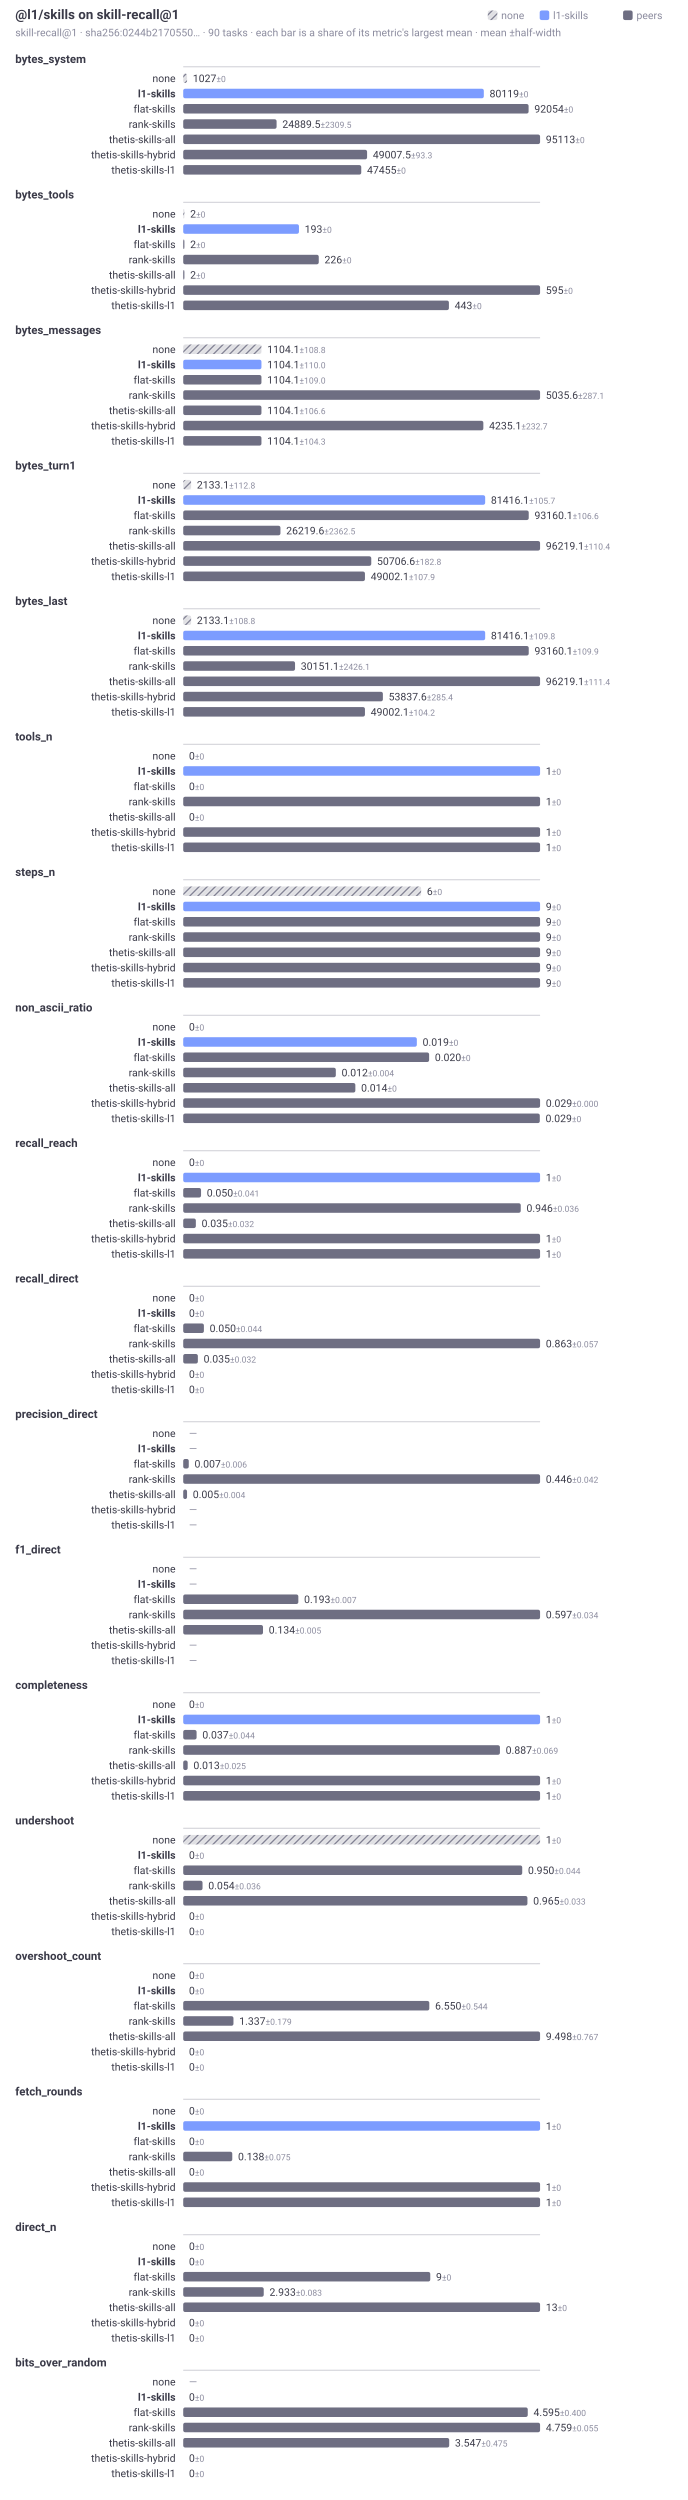
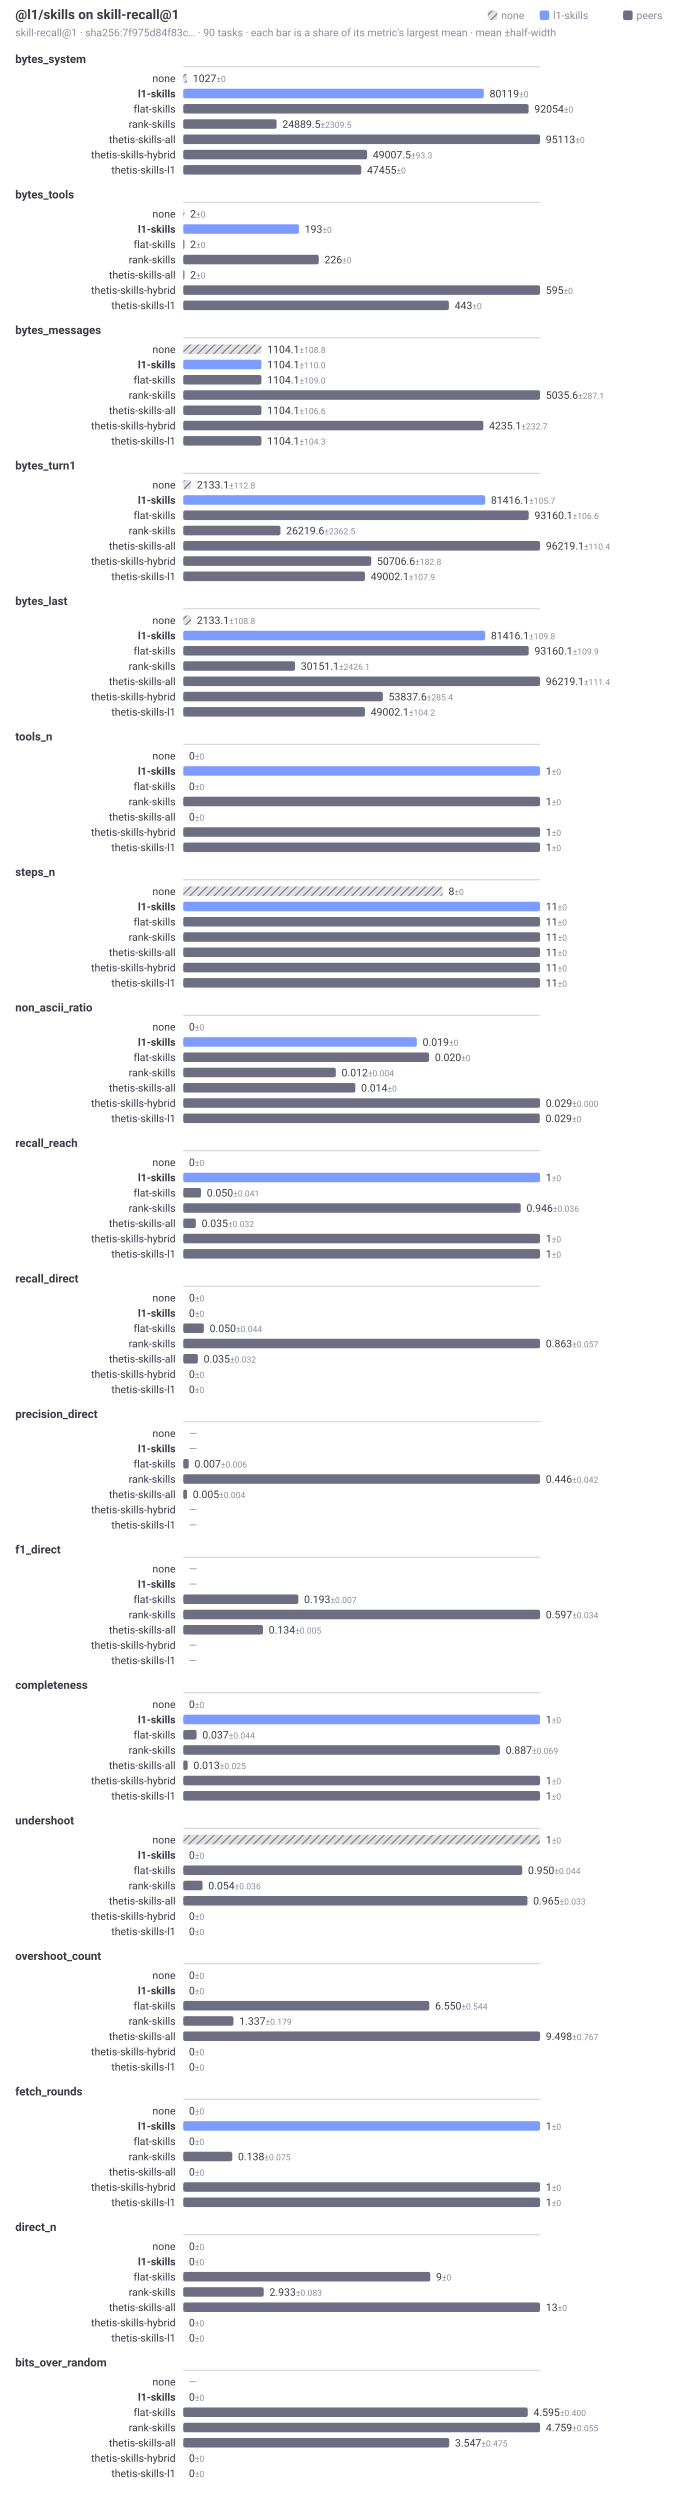
<svg xmlns="http://www.w3.org/2000/svg" width="720" height="2620" viewBox="0 0 720 2620" role="img" aria-labelledby="t d" font-family="system-ui, -apple-system, Segoe UI, Roboto, sans-serif">
  <style>.t{fill:#3a3a48}.f{fill:#8b8b9e}@media (prefers-color-scheme:dark){.t{fill:#d2d2dc}.f{fill:#9a9aae}}</style>
  <defs>
    <pattern id="hatch" width="6" height="6" patternUnits="userSpaceOnUse" patternTransform="rotate(45)">
      <rect width="6" height="6" fill="#6e6e82" fill-opacity="0.22" />
      <line x1="0" y1="0" x2="0" y2="6" stroke="#6e6e82" stroke-width="2" />
    </pattern>
  </defs>
  <text class="t" x="16" y="20" font-size="14" font-weight="600">@l1/skills on skill-recall@1</text>
-   <text class="f" x="16" y="38" font-size="11">skill-recall@1 · sha256:0244b2170550… · 90 tasks · each bar is a share of its metric's largest mean · mean ±half-width</text>
+   <text class="f" x="16" y="38" font-size="11">skill-recall@1 · sha256:7f975d84f83c… · 90 tasks · each bar is a share of its metric's largest mean · mean ±half-width</text>
  <rect x="653" y="11" width="10" height="10" rx="2" fill="#6e6e82" />
  <text class="f" x="667" y="20" font-size="11">peers</text>
  <rect x="565.6" y="11" width="10" height="10" rx="2" fill="#7c9cff" />
  <text class="f" x="579.6" y="20" font-size="11">l1-skills</text>
  <rect x="511.2" y="11" width="10" height="10" rx="2" fill="url(#hatch)" />
  <text class="f" x="525.2" y="20" font-size="11">none</text>
  <text class="t" x="16" y="66" font-size="12" font-weight="600">bytes_system</text>
  <line x1="192" y1="70" x2="566" y2="70" stroke="#6e6e82" stroke-opacity="0.35" stroke-width="1" />
  <text class="t" x="184" y="86" font-size="11" text-anchor="end">none</text>
  <rect x="192" y="77" width="4.04" height="10" rx="2" fill="url(#hatch)" />
  <text class="t" x="202.04" y="86" font-size="11">1027<tspan class="f" font-size="9"> ±0</tspan>
  </text>
  <text class="t" x="184" y="102" font-size="11" text-anchor="end" font-weight="600">l1-skills</text>
  <rect x="192" y="93" width="315.04" height="10" rx="2" fill="#7c9cff" />
  <text class="t" x="513.04" y="102" font-size="11">80119<tspan class="f" font-size="9"> ±0</tspan>
  </text>
  <text class="t" x="184" y="118" font-size="11" text-anchor="end">flat-skills</text>
  <rect x="192" y="109" width="361.97" height="10" rx="2" fill="#6e6e82" />
  <text class="t" x="559.97" y="118" font-size="11">92054<tspan class="f" font-size="9"> ±0</tspan>
  </text>
  <text class="t" x="184" y="134" font-size="11" text-anchor="end">rank-skills</text>
  <rect x="192" y="125" width="97.87" height="10" rx="2" fill="#6e6e82" />
  <text class="t" x="295.87" y="134" font-size="11">24889.5<tspan class="f" font-size="9"> ±2309.5</tspan>
  </text>
  <text class="t" x="184" y="150" font-size="11" text-anchor="end">thetis-skills-all</text>
  <rect x="192" y="141" width="374" height="10" rx="2" fill="#6e6e82" />
  <text class="t" x="572" y="150" font-size="11">95113<tspan class="f" font-size="9"> ±0</tspan>
  </text>
  <text class="t" x="184" y="166" font-size="11" text-anchor="end">thetis-skills-hybrid</text>
  <rect x="192" y="157" width="192.71" height="10" rx="2" fill="#6e6e82" />
  <text class="t" x="390.71" y="166" font-size="11">49007.5<tspan class="f" font-size="9"> ±93.3</tspan>
  </text>
  <text class="t" x="184" y="182" font-size="11" text-anchor="end">thetis-skills-l1</text>
  <rect x="192" y="173" width="186.6" height="10" rx="2" fill="#6e6e82" />
  <text class="t" x="384.6" y="182" font-size="11">47455<tspan class="f" font-size="9"> ±0</tspan>
  </text>
  <text class="t" x="16" y="208" font-size="12" font-weight="600">bytes_tools</text>
  <line x1="192" y1="212" x2="566" y2="212" stroke="#6e6e82" stroke-opacity="0.35" stroke-width="1" />
  <text class="t" x="184" y="228" font-size="11" text-anchor="end">none</text>
  <rect x="192" y="219" width="1.26" height="10" rx="2" fill="url(#hatch)" />
  <text class="t" x="199.26" y="228" font-size="11">2<tspan class="f" font-size="9"> ±0</tspan>
  </text>
  <text class="t" x="184" y="244" font-size="11" text-anchor="end" font-weight="600">l1-skills</text>
  <rect x="192" y="235" width="121.31" height="10" rx="2" fill="#7c9cff" />
  <text class="t" x="319.31" y="244" font-size="11">193<tspan class="f" font-size="9"> ±0</tspan>
  </text>
  <text class="t" x="184" y="260" font-size="11" text-anchor="end">flat-skills</text>
  <rect x="192" y="251" width="1.26" height="10" rx="2" fill="#6e6e82" />
  <text class="t" x="199.26" y="260" font-size="11">2<tspan class="f" font-size="9"> ±0</tspan>
  </text>
  <text class="t" x="184" y="276" font-size="11" text-anchor="end">rank-skills</text>
  <rect x="192" y="267" width="142.06" height="10" rx="2" fill="#6e6e82" />
  <text class="t" x="340.06" y="276" font-size="11">226<tspan class="f" font-size="9"> ±0</tspan>
  </text>
  <text class="t" x="184" y="292" font-size="11" text-anchor="end">thetis-skills-all</text>
  <rect x="192" y="283" width="1.26" height="10" rx="2" fill="#6e6e82" />
  <text class="t" x="199.26" y="292" font-size="11">2<tspan class="f" font-size="9"> ±0</tspan>
  </text>
  <text class="t" x="184" y="308" font-size="11" text-anchor="end">thetis-skills-hybrid</text>
  <rect x="192" y="299" width="374" height="10" rx="2" fill="#6e6e82" />
  <text class="t" x="572" y="308" font-size="11">595<tspan class="f" font-size="9"> ±0</tspan>
  </text>
  <text class="t" x="184" y="324" font-size="11" text-anchor="end">thetis-skills-l1</text>
  <rect x="192" y="315" width="278.46" height="10" rx="2" fill="#6e6e82" />
  <text class="t" x="476.46" y="324" font-size="11">443<tspan class="f" font-size="9"> ±0</tspan>
  </text>
  <text class="t" x="16" y="350" font-size="12" font-weight="600">bytes_messages</text>
  <line x1="192" y1="354" x2="566" y2="354" stroke="#6e6e82" stroke-opacity="0.35" stroke-width="1" />
  <text class="t" x="184" y="370" font-size="11" text-anchor="end">none</text>
  <rect x="192" y="361" width="82" height="10" rx="2" fill="url(#hatch)" />
  <text class="t" x="280" y="370" font-size="11">1104.1<tspan class="f" font-size="9"> ±108.8</tspan>
  </text>
  <text class="t" x="184" y="386" font-size="11" text-anchor="end" font-weight="600">l1-skills</text>
  <rect x="192" y="377" width="82" height="10" rx="2" fill="#7c9cff" />
  <text class="t" x="280" y="386" font-size="11">1104.1<tspan class="f" font-size="9"> ±110.0</tspan>
  </text>
  <text class="t" x="184" y="402" font-size="11" text-anchor="end">flat-skills</text>
  <rect x="192" y="393" width="82" height="10" rx="2" fill="#6e6e82" />
  <text class="t" x="280" y="402" font-size="11">1104.1<tspan class="f" font-size="9"> ±109.0</tspan>
  </text>
  <text class="t" x="184" y="418" font-size="11" text-anchor="end">rank-skills</text>
  <rect x="192" y="409" width="374" height="10" rx="2" fill="#6e6e82" />
  <text class="t" x="572" y="418" font-size="11">5035.6<tspan class="f" font-size="9"> ±287.1</tspan>
  </text>
  <text class="t" x="184" y="434" font-size="11" text-anchor="end">thetis-skills-all</text>
  <rect x="192" y="425" width="82" height="10" rx="2" fill="#6e6e82" />
  <text class="t" x="280" y="434" font-size="11">1104.1<tspan class="f" font-size="9"> ±106.6</tspan>
  </text>
  <text class="t" x="184" y="450" font-size="11" text-anchor="end">thetis-skills-hybrid</text>
  <rect x="192" y="441" width="314.55" height="10" rx="2" fill="#6e6e82" />
  <text class="t" x="512.55" y="450" font-size="11">4235.1<tspan class="f" font-size="9"> ±232.7</tspan>
  </text>
  <text class="t" x="184" y="466" font-size="11" text-anchor="end">thetis-skills-l1</text>
  <rect x="192" y="457" width="82" height="10" rx="2" fill="#6e6e82" />
  <text class="t" x="280" y="466" font-size="11">1104.1<tspan class="f" font-size="9"> ±104.3</tspan>
  </text>
  <text class="t" x="16" y="492" font-size="12" font-weight="600">bytes_turn1</text>
  <line x1="192" y1="496" x2="566" y2="496" stroke="#6e6e82" stroke-opacity="0.35" stroke-width="1" />
  <text class="t" x="184" y="512" font-size="11" text-anchor="end">none</text>
  <rect x="192" y="503" width="8.29" height="10" rx="2" fill="url(#hatch)" />
  <text class="t" x="206.29" y="512" font-size="11">2133.1<tspan class="f" font-size="9"> ±112.8</tspan>
  </text>
  <text class="t" x="184" y="528" font-size="11" text-anchor="end" font-weight="600">l1-skills</text>
  <rect x="192" y="519" width="316.46" height="10" rx="2" fill="#7c9cff" />
  <text class="t" x="514.46" y="528" font-size="11">81416.1<tspan class="f" font-size="9"> ±105.7</tspan>
  </text>
  <text class="t" x="184" y="544" font-size="11" text-anchor="end">flat-skills</text>
  <rect x="192" y="535" width="362.11" height="10" rx="2" fill="#6e6e82" />
  <text class="t" x="560.11" y="544" font-size="11">93160.1<tspan class="f" font-size="9"> ±106.6</tspan>
  </text>
  <text class="t" x="184" y="560" font-size="11" text-anchor="end">rank-skills</text>
  <rect x="192" y="551" width="101.91" height="10" rx="2" fill="#6e6e82" />
  <text class="t" x="299.91" y="560" font-size="11">26219.6<tspan class="f" font-size="9"> ±2362.5</tspan>
  </text>
  <text class="t" x="184" y="576" font-size="11" text-anchor="end">thetis-skills-all</text>
  <rect x="192" y="567" width="374" height="10" rx="2" fill="#6e6e82" />
  <text class="t" x="572" y="576" font-size="11">96219.1<tspan class="f" font-size="9"> ±110.4</tspan>
  </text>
  <text class="t" x="184" y="592" font-size="11" text-anchor="end">thetis-skills-hybrid</text>
  <rect x="192" y="583" width="197.09" height="10" rx="2" fill="#6e6e82" />
  <text class="t" x="395.09" y="592" font-size="11">50706.6<tspan class="f" font-size="9"> ±182.8</tspan>
  </text>
  <text class="t" x="184" y="608" font-size="11" text-anchor="end">thetis-skills-l1</text>
  <rect x="192" y="599" width="190.47" height="10" rx="2" fill="#6e6e82" />
  <text class="t" x="388.47" y="608" font-size="11">49002.1<tspan class="f" font-size="9"> ±107.9</tspan>
  </text>
  <text class="t" x="16" y="634" font-size="12" font-weight="600">bytes_last</text>
  <line x1="192" y1="638" x2="566" y2="638" stroke="#6e6e82" stroke-opacity="0.35" stroke-width="1" />
  <text class="t" x="184" y="654" font-size="11" text-anchor="end">none</text>
  <rect x="192" y="645" width="8.29" height="10" rx="2" fill="url(#hatch)" />
  <text class="t" x="206.29" y="654" font-size="11">2133.1<tspan class="f" font-size="9"> ±108.8</tspan>
  </text>
  <text class="t" x="184" y="670" font-size="11" text-anchor="end" font-weight="600">l1-skills</text>
  <rect x="192" y="661" width="316.46" height="10" rx="2" fill="#7c9cff" />
  <text class="t" x="514.46" y="670" font-size="11">81416.1<tspan class="f" font-size="9"> ±109.8</tspan>
  </text>
  <text class="t" x="184" y="686" font-size="11" text-anchor="end">flat-skills</text>
  <rect x="192" y="677" width="362.11" height="10" rx="2" fill="#6e6e82" />
  <text class="t" x="560.11" y="686" font-size="11">93160.1<tspan class="f" font-size="9"> ±109.9</tspan>
  </text>
  <text class="t" x="184" y="702" font-size="11" text-anchor="end">rank-skills</text>
  <rect x="192" y="693" width="117.2" height="10" rx="2" fill="#6e6e82" />
  <text class="t" x="315.2" y="702" font-size="11">30151.1<tspan class="f" font-size="9"> ±2426.1</tspan>
  </text>
  <text class="t" x="184" y="718" font-size="11" text-anchor="end">thetis-skills-all</text>
  <rect x="192" y="709" width="374" height="10" rx="2" fill="#6e6e82" />
  <text class="t" x="572" y="718" font-size="11">96219.1<tspan class="f" font-size="9"> ±111.4</tspan>
  </text>
  <text class="t" x="184" y="734" font-size="11" text-anchor="end">thetis-skills-hybrid</text>
  <rect x="192" y="725" width="209.26" height="10" rx="2" fill="#6e6e82" />
  <text class="t" x="407.26" y="734" font-size="11">53837.6<tspan class="f" font-size="9"> ±285.4</tspan>
  </text>
  <text class="t" x="184" y="750" font-size="11" text-anchor="end">thetis-skills-l1</text>
  <rect x="192" y="741" width="190.47" height="10" rx="2" fill="#6e6e82" />
  <text class="t" x="388.47" y="750" font-size="11">49002.1<tspan class="f" font-size="9"> ±104.2</tspan>
  </text>
  <text class="t" x="16" y="776" font-size="12" font-weight="600">tools_n</text>
  <line x1="192" y1="780" x2="566" y2="780" stroke="#6e6e82" stroke-opacity="0.35" stroke-width="1" />
  <text class="t" x="184" y="796" font-size="11" text-anchor="end">none</text>
  <rect x="192" y="787" width="0" height="10" rx="2" fill="url(#hatch)" />
  <text class="t" x="198" y="796" font-size="11">0<tspan class="f" font-size="9"> ±0</tspan>
  </text>
  <text class="t" x="184" y="812" font-size="11" text-anchor="end" font-weight="600">l1-skills</text>
  <rect x="192" y="803" width="374" height="10" rx="2" fill="#7c9cff" />
  <text class="t" x="572" y="812" font-size="11">1<tspan class="f" font-size="9"> ±0</tspan>
  </text>
  <text class="t" x="184" y="828" font-size="11" text-anchor="end">flat-skills</text>
  <rect x="192" y="819" width="0" height="10" rx="2" fill="#6e6e82" />
  <text class="t" x="198" y="828" font-size="11">0<tspan class="f" font-size="9"> ±0</tspan>
  </text>
  <text class="t" x="184" y="844" font-size="11" text-anchor="end">rank-skills</text>
  <rect x="192" y="835" width="374" height="10" rx="2" fill="#6e6e82" />
  <text class="t" x="572" y="844" font-size="11">1<tspan class="f" font-size="9"> ±0</tspan>
  </text>
  <text class="t" x="184" y="860" font-size="11" text-anchor="end">thetis-skills-all</text>
  <rect x="192" y="851" width="0" height="10" rx="2" fill="#6e6e82" />
  <text class="t" x="198" y="860" font-size="11">0<tspan class="f" font-size="9"> ±0</tspan>
  </text>
  <text class="t" x="184" y="876" font-size="11" text-anchor="end">thetis-skills-hybrid</text>
  <rect x="192" y="867" width="374" height="10" rx="2" fill="#6e6e82" />
  <text class="t" x="572" y="876" font-size="11">1<tspan class="f" font-size="9"> ±0</tspan>
  </text>
  <text class="t" x="184" y="892" font-size="11" text-anchor="end">thetis-skills-l1</text>
  <rect x="192" y="883" width="374" height="10" rx="2" fill="#6e6e82" />
  <text class="t" x="572" y="892" font-size="11">1<tspan class="f" font-size="9"> ±0</tspan>
  </text>
  <text class="t" x="16" y="918" font-size="12" font-weight="600">steps_n</text>
  <line x1="192" y1="922" x2="566" y2="922" stroke="#6e6e82" stroke-opacity="0.35" stroke-width="1" />
  <text class="t" x="184" y="938" font-size="11" text-anchor="end">none</text>
-   <rect x="192" y="929" width="249.33" height="10" rx="2" fill="url(#hatch)" />
-   <text class="t" x="447.33" y="938" font-size="11">6<tspan class="f" font-size="9"> ±0</tspan>
+   <rect x="192" y="929" width="272" height="10" rx="2" fill="url(#hatch)" />
+   <text class="t" x="470" y="938" font-size="11">8<tspan class="f" font-size="9"> ±0</tspan>
  </text>
  <text class="t" x="184" y="954" font-size="11" text-anchor="end" font-weight="600">l1-skills</text>
  <rect x="192" y="945" width="374" height="10" rx="2" fill="#7c9cff" />
-   <text class="t" x="572" y="954" font-size="11">9<tspan class="f" font-size="9"> ±0</tspan>
+   <text class="t" x="572" y="954" font-size="11">11<tspan class="f" font-size="9"> ±0</tspan>
  </text>
  <text class="t" x="184" y="970" font-size="11" text-anchor="end">flat-skills</text>
  <rect x="192" y="961" width="374" height="10" rx="2" fill="#6e6e82" />
-   <text class="t" x="572" y="970" font-size="11">9<tspan class="f" font-size="9"> ±0</tspan>
+   <text class="t" x="572" y="970" font-size="11">11<tspan class="f" font-size="9"> ±0</tspan>
  </text>
  <text class="t" x="184" y="986" font-size="11" text-anchor="end">rank-skills</text>
  <rect x="192" y="977" width="374" height="10" rx="2" fill="#6e6e82" />
-   <text class="t" x="572" y="986" font-size="11">9<tspan class="f" font-size="9"> ±0</tspan>
+   <text class="t" x="572" y="986" font-size="11">11<tspan class="f" font-size="9"> ±0</tspan>
  </text>
  <text class="t" x="184" y="1002" font-size="11" text-anchor="end">thetis-skills-all</text>
  <rect x="192" y="993" width="374" height="10" rx="2" fill="#6e6e82" />
-   <text class="t" x="572" y="1002" font-size="11">9<tspan class="f" font-size="9"> ±0</tspan>
+   <text class="t" x="572" y="1002" font-size="11">11<tspan class="f" font-size="9"> ±0</tspan>
  </text>
  <text class="t" x="184" y="1018" font-size="11" text-anchor="end">thetis-skills-hybrid</text>
  <rect x="192" y="1009" width="374" height="10" rx="2" fill="#6e6e82" />
-   <text class="t" x="572" y="1018" font-size="11">9<tspan class="f" font-size="9"> ±0</tspan>
+   <text class="t" x="572" y="1018" font-size="11">11<tspan class="f" font-size="9"> ±0</tspan>
  </text>
  <text class="t" x="184" y="1034" font-size="11" text-anchor="end">thetis-skills-l1</text>
  <rect x="192" y="1025" width="374" height="10" rx="2" fill="#6e6e82" />
-   <text class="t" x="572" y="1034" font-size="11">9<tspan class="f" font-size="9"> ±0</tspan>
+   <text class="t" x="572" y="1034" font-size="11">11<tspan class="f" font-size="9"> ±0</tspan>
  </text>
  <text class="t" x="16" y="1060" font-size="12" font-weight="600">non_ascii_ratio</text>
  <line x1="192" y1="1064" x2="566" y2="1064" stroke="#6e6e82" stroke-opacity="0.35" stroke-width="1" />
  <text class="t" x="184" y="1080" font-size="11" text-anchor="end">none</text>
  <rect x="192" y="1071" width="0" height="10" rx="2" fill="url(#hatch)" />
  <text class="t" x="198" y="1080" font-size="11">0<tspan class="f" font-size="9"> ±0</tspan>
  </text>
  <text class="t" x="184" y="1096" font-size="11" text-anchor="end" font-weight="600">l1-skills</text>
  <rect x="192" y="1087" width="244.85" height="10" rx="2" fill="#7c9cff" />
  <text class="t" x="442.85" y="1096" font-size="11">0.019<tspan class="f" font-size="9"> ±0</tspan>
  </text>
  <text class="t" x="184" y="1112" font-size="11" text-anchor="end">flat-skills</text>
  <rect x="192" y="1103" width="257.73" height="10" rx="2" fill="#6e6e82" />
  <text class="t" x="455.73" y="1112" font-size="11">0.020<tspan class="f" font-size="9"> ±0</tspan>
  </text>
  <text class="t" x="184" y="1128" font-size="11" text-anchor="end">rank-skills</text>
  <rect x="192" y="1119" width="159.94" height="10" rx="2" fill="#6e6e82" />
  <text class="t" x="357.94" y="1128" font-size="11">0.012<tspan class="f" font-size="9"> ±0.004</tspan>
  </text>
  <text class="t" x="184" y="1144" font-size="11" text-anchor="end">thetis-skills-all</text>
  <rect x="192" y="1135" width="180.41" height="10" rx="2" fill="#6e6e82" />
  <text class="t" x="378.41" y="1144" font-size="11">0.014<tspan class="f" font-size="9"> ±0</tspan>
  </text>
  <text class="t" x="184" y="1160" font-size="11" text-anchor="end">thetis-skills-hybrid</text>
  <rect x="192" y="1151" width="374" height="10" rx="2" fill="#6e6e82" />
  <text class="t" x="572" y="1160" font-size="11">0.029<tspan class="f" font-size="9"> ±0.000</tspan>
  </text>
  <text class="t" x="184" y="1176" font-size="11" text-anchor="end">thetis-skills-l1</text>
  <rect x="192" y="1167" width="373.71" height="10" rx="2" fill="#6e6e82" />
  <text class="t" x="571.71" y="1176" font-size="11">0.029<tspan class="f" font-size="9"> ±0</tspan>
  </text>
  <text class="t" x="16" y="1202" font-size="12" font-weight="600">recall_reach</text>
  <line x1="192" y1="1206" x2="566" y2="1206" stroke="#6e6e82" stroke-opacity="0.35" stroke-width="1" />
  <text class="t" x="184" y="1222" font-size="11" text-anchor="end">none</text>
  <rect x="192" y="1213" width="0" height="10" rx="2" fill="url(#hatch)" />
  <text class="t" x="198" y="1222" font-size="11">0<tspan class="f" font-size="9"> ±0</tspan>
  </text>
  <text class="t" x="184" y="1238" font-size="11" text-anchor="end" font-weight="600">l1-skills</text>
  <rect x="192" y="1229" width="374" height="10" rx="2" fill="#7c9cff" />
  <text class="t" x="572" y="1238" font-size="11">1<tspan class="f" font-size="9"> ±0</tspan>
  </text>
  <text class="t" x="184" y="1254" font-size="11" text-anchor="end">flat-skills</text>
  <rect x="192" y="1245" width="18.7" height="10" rx="2" fill="#6e6e82" />
  <text class="t" x="216.7" y="1254" font-size="11">0.050<tspan class="f" font-size="9"> ±0.041</tspan>
  </text>
  <text class="t" x="184" y="1270" font-size="11" text-anchor="end">rank-skills</text>
  <rect x="192" y="1261" width="353.74" height="10" rx="2" fill="#6e6e82" />
  <text class="t" x="551.74" y="1270" font-size="11">0.946<tspan class="f" font-size="9"> ±0.036</tspan>
  </text>
  <text class="t" x="184" y="1286" font-size="11" text-anchor="end">thetis-skills-all</text>
  <rect x="192" y="1277" width="13.25" height="10" rx="2" fill="#6e6e82" />
  <text class="t" x="211.25" y="1286" font-size="11">0.035<tspan class="f" font-size="9"> ±0.032</tspan>
  </text>
  <text class="t" x="184" y="1302" font-size="11" text-anchor="end">thetis-skills-hybrid</text>
  <rect x="192" y="1293" width="374" height="10" rx="2" fill="#6e6e82" />
  <text class="t" x="572" y="1302" font-size="11">1<tspan class="f" font-size="9"> ±0</tspan>
  </text>
  <text class="t" x="184" y="1318" font-size="11" text-anchor="end">thetis-skills-l1</text>
  <rect x="192" y="1309" width="374" height="10" rx="2" fill="#6e6e82" />
  <text class="t" x="572" y="1318" font-size="11">1<tspan class="f" font-size="9"> ±0</tspan>
  </text>
  <text class="t" x="16" y="1344" font-size="12" font-weight="600">recall_direct</text>
  <line x1="192" y1="1348" x2="566" y2="1348" stroke="#6e6e82" stroke-opacity="0.35" stroke-width="1" />
  <text class="t" x="184" y="1364" font-size="11" text-anchor="end">none</text>
  <rect x="192" y="1355" width="0" height="10" rx="2" fill="url(#hatch)" />
  <text class="t" x="198" y="1364" font-size="11">0<tspan class="f" font-size="9"> ±0</tspan>
  </text>
  <text class="t" x="184" y="1380" font-size="11" text-anchor="end" font-weight="600">l1-skills</text>
  <rect x="192" y="1371" width="0" height="10" rx="2" fill="#7c9cff" />
  <text class="t" x="198" y="1380" font-size="11">0<tspan class="f" font-size="9"> ±0</tspan>
  </text>
  <text class="t" x="184" y="1396" font-size="11" text-anchor="end">flat-skills</text>
  <rect x="192" y="1387" width="21.68" height="10" rx="2" fill="#6e6e82" />
  <text class="t" x="219.68" y="1396" font-size="11">0.050<tspan class="f" font-size="9"> ±0.044</tspan>
  </text>
  <text class="t" x="184" y="1412" font-size="11" text-anchor="end">rank-skills</text>
  <rect x="192" y="1403" width="374" height="10" rx="2" fill="#6e6e82" />
  <text class="t" x="572" y="1412" font-size="11">0.863<tspan class="f" font-size="9"> ±0.057</tspan>
  </text>
  <text class="t" x="184" y="1428" font-size="11" text-anchor="end">thetis-skills-all</text>
  <rect x="192" y="1419" width="15.36" height="10" rx="2" fill="#6e6e82" />
  <text class="t" x="213.36" y="1428" font-size="11">0.035<tspan class="f" font-size="9"> ±0.032</tspan>
  </text>
  <text class="t" x="184" y="1444" font-size="11" text-anchor="end">thetis-skills-hybrid</text>
  <rect x="192" y="1435" width="0" height="10" rx="2" fill="#6e6e82" />
  <text class="t" x="198" y="1444" font-size="11">0<tspan class="f" font-size="9"> ±0</tspan>
  </text>
  <text class="t" x="184" y="1460" font-size="11" text-anchor="end">thetis-skills-l1</text>
  <rect x="192" y="1451" width="0" height="10" rx="2" fill="#6e6e82" />
  <text class="t" x="198" y="1460" font-size="11">0<tspan class="f" font-size="9"> ±0</tspan>
  </text>
  <text class="t" x="16" y="1486" font-size="12" font-weight="600">precision_direct</text>
  <line x1="192" y1="1490" x2="566" y2="1490" stroke="#6e6e82" stroke-opacity="0.35" stroke-width="1" />
  <text class="t" x="184" y="1506" font-size="11" text-anchor="end">none</text>
  <rect x="192" y="1497" width="0" height="10" rx="2" fill="url(#hatch)" />
  <text class="f" x="198" y="1506" font-size="11">—</text>
  <text class="t" x="184" y="1522" font-size="11" text-anchor="end" font-weight="600">l1-skills</text>
  <rect x="192" y="1513" width="0" height="10" rx="2" fill="#7c9cff" />
  <text class="f" x="198" y="1522" font-size="11">—</text>
  <text class="t" x="184" y="1538" font-size="11" text-anchor="end">flat-skills</text>
  <rect x="192" y="1529" width="5.83" height="10" rx="2" fill="#6e6e82" />
  <text class="t" x="203.83" y="1538" font-size="11">0.007<tspan class="f" font-size="9"> ±0.006</tspan>
  </text>
  <text class="t" x="184" y="1554" font-size="11" text-anchor="end">rank-skills</text>
  <rect x="192" y="1545" width="374" height="10" rx="2" fill="#6e6e82" />
  <text class="t" x="572" y="1554" font-size="11">0.446<tspan class="f" font-size="9"> ±0.042</tspan>
  </text>
  <text class="t" x="184" y="1570" font-size="11" text-anchor="end">thetis-skills-all</text>
  <rect x="192" y="1561" width="4.03" height="10" rx="2" fill="#6e6e82" />
  <text class="t" x="202.03" y="1570" font-size="11">0.005<tspan class="f" font-size="9"> ±0.004</tspan>
  </text>
  <text class="t" x="184" y="1586" font-size="11" text-anchor="end">thetis-skills-hybrid</text>
  <rect x="192" y="1577" width="0" height="10" rx="2" fill="#6e6e82" />
  <text class="f" x="198" y="1586" font-size="11">—</text>
  <text class="t" x="184" y="1602" font-size="11" text-anchor="end">thetis-skills-l1</text>
  <rect x="192" y="1593" width="0" height="10" rx="2" fill="#6e6e82" />
  <text class="f" x="198" y="1602" font-size="11">—</text>
  <text class="t" x="16" y="1628" font-size="12" font-weight="600">f1_direct</text>
  <line x1="192" y1="1632" x2="566" y2="1632" stroke="#6e6e82" stroke-opacity="0.35" stroke-width="1" />
  <text class="t" x="184" y="1648" font-size="11" text-anchor="end">none</text>
  <rect x="192" y="1639" width="0" height="10" rx="2" fill="url(#hatch)" />
  <text class="f" x="198" y="1648" font-size="11">—</text>
  <text class="t" x="184" y="1664" font-size="11" text-anchor="end" font-weight="600">l1-skills</text>
  <rect x="192" y="1655" width="0" height="10" rx="2" fill="#7c9cff" />
  <text class="f" x="198" y="1664" font-size="11">—</text>
  <text class="t" x="184" y="1680" font-size="11" text-anchor="end">flat-skills</text>
  <rect x="192" y="1671" width="120.66" height="10" rx="2" fill="#6e6e82" />
  <text class="t" x="318.66" y="1680" font-size="11">0.193<tspan class="f" font-size="9"> ±0.007</tspan>
  </text>
  <text class="t" x="184" y="1696" font-size="11" text-anchor="end">rank-skills</text>
  <rect x="192" y="1687" width="374" height="10" rx="2" fill="#6e6e82" />
  <text class="t" x="572" y="1696" font-size="11">0.597<tspan class="f" font-size="9"> ±0.034</tspan>
  </text>
  <text class="t" x="184" y="1712" font-size="11" text-anchor="end">thetis-skills-all</text>
  <rect x="192" y="1703" width="83.63" height="10" rx="2" fill="#6e6e82" />
  <text class="t" x="281.63" y="1712" font-size="11">0.134<tspan class="f" font-size="9"> ±0.005</tspan>
  </text>
  <text class="t" x="184" y="1728" font-size="11" text-anchor="end">thetis-skills-hybrid</text>
  <rect x="192" y="1719" width="0" height="10" rx="2" fill="#6e6e82" />
  <text class="f" x="198" y="1728" font-size="11">—</text>
  <text class="t" x="184" y="1744" font-size="11" text-anchor="end">thetis-skills-l1</text>
  <rect x="192" y="1735" width="0" height="10" rx="2" fill="#6e6e82" />
  <text class="f" x="198" y="1744" font-size="11">—</text>
  <text class="t" x="16" y="1770" font-size="12" font-weight="600">completeness</text>
  <line x1="192" y1="1774" x2="566" y2="1774" stroke="#6e6e82" stroke-opacity="0.35" stroke-width="1" />
  <text class="t" x="184" y="1790" font-size="11" text-anchor="end">none</text>
  <rect x="192" y="1781" width="0" height="10" rx="2" fill="url(#hatch)" />
  <text class="t" x="198" y="1790" font-size="11">0<tspan class="f" font-size="9"> ±0</tspan>
  </text>
  <text class="t" x="184" y="1806" font-size="11" text-anchor="end" font-weight="600">l1-skills</text>
  <rect x="192" y="1797" width="374" height="10" rx="2" fill="#7c9cff" />
  <text class="t" x="572" y="1806" font-size="11">1<tspan class="f" font-size="9"> ±0</tspan>
  </text>
  <text class="t" x="184" y="1822" font-size="11" text-anchor="end">flat-skills</text>
  <rect x="192" y="1813" width="14.03" height="10" rx="2" fill="#6e6e82" />
  <text class="t" x="212.03" y="1822" font-size="11">0.037<tspan class="f" font-size="9"> ±0.044</tspan>
  </text>
  <text class="t" x="184" y="1838" font-size="11" text-anchor="end">rank-skills</text>
  <rect x="192" y="1829" width="331.93" height="10" rx="2" fill="#6e6e82" />
  <text class="t" x="529.92" y="1838" font-size="11">0.887<tspan class="f" font-size="9"> ±0.069</tspan>
  </text>
  <text class="t" x="184" y="1854" font-size="11" text-anchor="end">thetis-skills-all</text>
  <rect x="192" y="1845" width="4.68" height="10" rx="2" fill="#6e6e82" />
  <text class="t" x="202.68" y="1854" font-size="11">0.013<tspan class="f" font-size="9"> ±0.025</tspan>
  </text>
  <text class="t" x="184" y="1870" font-size="11" text-anchor="end">thetis-skills-hybrid</text>
  <rect x="192" y="1861" width="374" height="10" rx="2" fill="#6e6e82" />
  <text class="t" x="572" y="1870" font-size="11">1<tspan class="f" font-size="9"> ±0</tspan>
  </text>
  <text class="t" x="184" y="1886" font-size="11" text-anchor="end">thetis-skills-l1</text>
  <rect x="192" y="1877" width="374" height="10" rx="2" fill="#6e6e82" />
  <text class="t" x="572" y="1886" font-size="11">1<tspan class="f" font-size="9"> ±0</tspan>
  </text>
  <text class="t" x="16" y="1912" font-size="12" font-weight="600">undershoot</text>
  <line x1="192" y1="1916" x2="566" y2="1916" stroke="#6e6e82" stroke-opacity="0.35" stroke-width="1" />
  <text class="t" x="184" y="1932" font-size="11" text-anchor="end">none</text>
  <rect x="192" y="1923" width="374" height="10" rx="2" fill="url(#hatch)" />
  <text class="t" x="572" y="1932" font-size="11">1<tspan class="f" font-size="9"> ±0</tspan>
  </text>
  <text class="t" x="184" y="1948" font-size="11" text-anchor="end" font-weight="600">l1-skills</text>
  <rect x="192" y="1939" width="0" height="10" rx="2" fill="#7c9cff" />
  <text class="t" x="198" y="1948" font-size="11">0<tspan class="f" font-size="9"> ±0</tspan>
  </text>
  <text class="t" x="184" y="1964" font-size="11" text-anchor="end">flat-skills</text>
  <rect x="192" y="1955" width="355.3" height="10" rx="2" fill="#6e6e82" />
  <text class="t" x="553.3" y="1964" font-size="11">0.950<tspan class="f" font-size="9"> ±0.044</tspan>
  </text>
  <text class="t" x="184" y="1980" font-size="11" text-anchor="end">rank-skills</text>
  <rect x="192" y="1971" width="20.26" height="10" rx="2" fill="#6e6e82" />
  <text class="t" x="218.26" y="1980" font-size="11">0.054<tspan class="f" font-size="9"> ±0.036</tspan>
  </text>
  <text class="t" x="184" y="1996" font-size="11" text-anchor="end">thetis-skills-all</text>
  <rect x="192" y="1987" width="360.75" height="10" rx="2" fill="#6e6e82" />
  <text class="t" x="558.75" y="1996" font-size="11">0.965<tspan class="f" font-size="9"> ±0.033</tspan>
  </text>
  <text class="t" x="184" y="2012" font-size="11" text-anchor="end">thetis-skills-hybrid</text>
  <rect x="192" y="2003" width="0" height="10" rx="2" fill="#6e6e82" />
  <text class="t" x="198" y="2012" font-size="11">0<tspan class="f" font-size="9"> ±0</tspan>
  </text>
  <text class="t" x="184" y="2028" font-size="11" text-anchor="end">thetis-skills-l1</text>
  <rect x="192" y="2019" width="0" height="10" rx="2" fill="#6e6e82" />
  <text class="t" x="198" y="2028" font-size="11">0<tspan class="f" font-size="9"> ±0</tspan>
  </text>
  <text class="t" x="16" y="2054" font-size="12" font-weight="600">overshoot_count</text>
  <line x1="192" y1="2058" x2="566" y2="2058" stroke="#6e6e82" stroke-opacity="0.35" stroke-width="1" />
  <text class="t" x="184" y="2074" font-size="11" text-anchor="end">none</text>
  <rect x="192" y="2065" width="0" height="10" rx="2" fill="url(#hatch)" />
  <text class="t" x="198" y="2074" font-size="11">0<tspan class="f" font-size="9"> ±0</tspan>
  </text>
  <text class="t" x="184" y="2090" font-size="11" text-anchor="end" font-weight="600">l1-skills</text>
  <rect x="192" y="2081" width="0" height="10" rx="2" fill="#7c9cff" />
  <text class="t" x="198" y="2090" font-size="11">0<tspan class="f" font-size="9"> ±0</tspan>
  </text>
  <text class="t" x="184" y="2106" font-size="11" text-anchor="end">flat-skills</text>
  <rect x="192" y="2097" width="257.92" height="10" rx="2" fill="#6e6e82" />
  <text class="t" x="455.92" y="2106" font-size="11">6.550<tspan class="f" font-size="9"> ±0.544</tspan>
  </text>
  <text class="t" x="184" y="2122" font-size="11" text-anchor="end">rank-skills</text>
  <rect x="192" y="2113" width="52.67" height="10" rx="2" fill="#6e6e82" />
  <text class="t" x="250.67" y="2122" font-size="11">1.337<tspan class="f" font-size="9"> ±0.179</tspan>
  </text>
  <text class="t" x="184" y="2138" font-size="11" text-anchor="end">thetis-skills-all</text>
  <rect x="192" y="2129" width="374" height="10" rx="2" fill="#6e6e82" />
  <text class="t" x="572" y="2138" font-size="11">9.498<tspan class="f" font-size="9"> ±0.767</tspan>
  </text>
  <text class="t" x="184" y="2154" font-size="11" text-anchor="end">thetis-skills-hybrid</text>
  <rect x="192" y="2145" width="0" height="10" rx="2" fill="#6e6e82" />
  <text class="t" x="198" y="2154" font-size="11">0<tspan class="f" font-size="9"> ±0</tspan>
  </text>
  <text class="t" x="184" y="2170" font-size="11" text-anchor="end">thetis-skills-l1</text>
  <rect x="192" y="2161" width="0" height="10" rx="2" fill="#6e6e82" />
  <text class="t" x="198" y="2170" font-size="11">0<tspan class="f" font-size="9"> ±0</tspan>
  </text>
  <text class="t" x="16" y="2196" font-size="12" font-weight="600">fetch_rounds</text>
  <line x1="192" y1="2200" x2="566" y2="2200" stroke="#6e6e82" stroke-opacity="0.35" stroke-width="1" />
  <text class="t" x="184" y="2216" font-size="11" text-anchor="end">none</text>
  <rect x="192" y="2207" width="0" height="10" rx="2" fill="url(#hatch)" />
  <text class="t" x="198" y="2216" font-size="11">0<tspan class="f" font-size="9"> ±0</tspan>
  </text>
  <text class="t" x="184" y="2232" font-size="11" text-anchor="end" font-weight="600">l1-skills</text>
  <rect x="192" y="2223" width="374" height="10" rx="2" fill="#7c9cff" />
  <text class="t" x="572" y="2232" font-size="11">1<tspan class="f" font-size="9"> ±0</tspan>
  </text>
  <text class="t" x="184" y="2248" font-size="11" text-anchor="end">flat-skills</text>
  <rect x="192" y="2239" width="0" height="10" rx="2" fill="#6e6e82" />
  <text class="t" x="198" y="2248" font-size="11">0<tspan class="f" font-size="9"> ±0</tspan>
  </text>
  <text class="t" x="184" y="2264" font-size="11" text-anchor="end">rank-skills</text>
  <rect x="192" y="2255" width="51.43" height="10" rx="2" fill="#6e6e82" />
  <text class="t" x="249.43" y="2264" font-size="11">0.138<tspan class="f" font-size="9"> ±0.075</tspan>
  </text>
  <text class="t" x="184" y="2280" font-size="11" text-anchor="end">thetis-skills-all</text>
  <rect x="192" y="2271" width="0" height="10" rx="2" fill="#6e6e82" />
  <text class="t" x="198" y="2280" font-size="11">0<tspan class="f" font-size="9"> ±0</tspan>
  </text>
  <text class="t" x="184" y="2296" font-size="11" text-anchor="end">thetis-skills-hybrid</text>
  <rect x="192" y="2287" width="374" height="10" rx="2" fill="#6e6e82" />
  <text class="t" x="572" y="2296" font-size="11">1<tspan class="f" font-size="9"> ±0</tspan>
  </text>
  <text class="t" x="184" y="2312" font-size="11" text-anchor="end">thetis-skills-l1</text>
  <rect x="192" y="2303" width="374" height="10" rx="2" fill="#6e6e82" />
  <text class="t" x="572" y="2312" font-size="11">1<tspan class="f" font-size="9"> ±0</tspan>
  </text>
  <text class="t" x="16" y="2338" font-size="12" font-weight="600">direct_n</text>
  <line x1="192" y1="2342" x2="566" y2="2342" stroke="#6e6e82" stroke-opacity="0.35" stroke-width="1" />
  <text class="t" x="184" y="2358" font-size="11" text-anchor="end">none</text>
  <rect x="192" y="2349" width="0" height="10" rx="2" fill="url(#hatch)" />
  <text class="t" x="198" y="2358" font-size="11">0<tspan class="f" font-size="9"> ±0</tspan>
  </text>
  <text class="t" x="184" y="2374" font-size="11" text-anchor="end" font-weight="600">l1-skills</text>
  <rect x="192" y="2365" width="0" height="10" rx="2" fill="#7c9cff" />
  <text class="t" x="198" y="2374" font-size="11">0<tspan class="f" font-size="9"> ±0</tspan>
  </text>
  <text class="t" x="184" y="2390" font-size="11" text-anchor="end">flat-skills</text>
  <rect x="192" y="2381" width="258.92" height="10" rx="2" fill="#6e6e82" />
  <text class="t" x="456.92" y="2390" font-size="11">9<tspan class="f" font-size="9"> ±0</tspan>
  </text>
  <text class="t" x="184" y="2406" font-size="11" text-anchor="end">rank-skills</text>
  <rect x="192" y="2397" width="84.39" height="10" rx="2" fill="#6e6e82" />
  <text class="t" x="282.39" y="2406" font-size="11">2.933<tspan class="f" font-size="9"> ±0.083</tspan>
  </text>
  <text class="t" x="184" y="2422" font-size="11" text-anchor="end">thetis-skills-all</text>
  <rect x="192" y="2413" width="374" height="10" rx="2" fill="#6e6e82" />
  <text class="t" x="572" y="2422" font-size="11">13<tspan class="f" font-size="9"> ±0</tspan>
  </text>
  <text class="t" x="184" y="2438" font-size="11" text-anchor="end">thetis-skills-hybrid</text>
  <rect x="192" y="2429" width="0" height="10" rx="2" fill="#6e6e82" />
  <text class="t" x="198" y="2438" font-size="11">0<tspan class="f" font-size="9"> ±0</tspan>
  </text>
  <text class="t" x="184" y="2454" font-size="11" text-anchor="end">thetis-skills-l1</text>
  <rect x="192" y="2445" width="0" height="10" rx="2" fill="#6e6e82" />
  <text class="t" x="198" y="2454" font-size="11">0<tspan class="f" font-size="9"> ±0</tspan>
  </text>
  <text class="t" x="16" y="2480" font-size="12" font-weight="600">bits_over_random</text>
  <line x1="192" y1="2484" x2="566" y2="2484" stroke="#6e6e82" stroke-opacity="0.35" stroke-width="1" />
  <text class="t" x="184" y="2500" font-size="11" text-anchor="end">none</text>
  <rect x="192" y="2491" width="0" height="10" rx="2" fill="url(#hatch)" />
  <text class="f" x="198" y="2500" font-size="11">—</text>
  <text class="t" x="184" y="2516" font-size="11" text-anchor="end" font-weight="600">l1-skills</text>
  <rect x="192" y="2507" width="0" height="10" rx="2" fill="#7c9cff" />
  <text class="t" x="198" y="2516" font-size="11">0<tspan class="f" font-size="9"> ±0</tspan>
  </text>
  <text class="t" x="184" y="2532" font-size="11" text-anchor="end">flat-skills</text>
  <rect x="192" y="2523" width="361.09" height="10" rx="2" fill="#6e6e82" />
  <text class="t" x="559.09" y="2532" font-size="11">4.595<tspan class="f" font-size="9"> ±0.400</tspan>
  </text>
  <text class="t" x="184" y="2548" font-size="11" text-anchor="end">rank-skills</text>
  <rect x="192" y="2539" width="374" height="10" rx="2" fill="#6e6e82" />
  <text class="t" x="572" y="2548" font-size="11">4.759<tspan class="f" font-size="9"> ±0.055</tspan>
  </text>
  <text class="t" x="184" y="2564" font-size="11" text-anchor="end">thetis-skills-all</text>
  <rect x="192" y="2555" width="278.77" height="10" rx="2" fill="#6e6e82" />
  <text class="t" x="476.77" y="2564" font-size="11">3.547<tspan class="f" font-size="9"> ±0.475</tspan>
  </text>
  <text class="t" x="184" y="2580" font-size="11" text-anchor="end">thetis-skills-hybrid</text>
  <rect x="192" y="2571" width="0" height="10" rx="2" fill="#6e6e82" />
  <text class="t" x="198" y="2580" font-size="11">0<tspan class="f" font-size="9"> ±0</tspan>
  </text>
  <text class="t" x="184" y="2596" font-size="11" text-anchor="end">thetis-skills-l1</text>
  <rect x="192" y="2587" width="0" height="10" rx="2" fill="#6e6e82" />
  <text class="t" x="198" y="2596" font-size="11">0<tspan class="f" font-size="9"> ±0</tspan>
  </text>
</svg>
